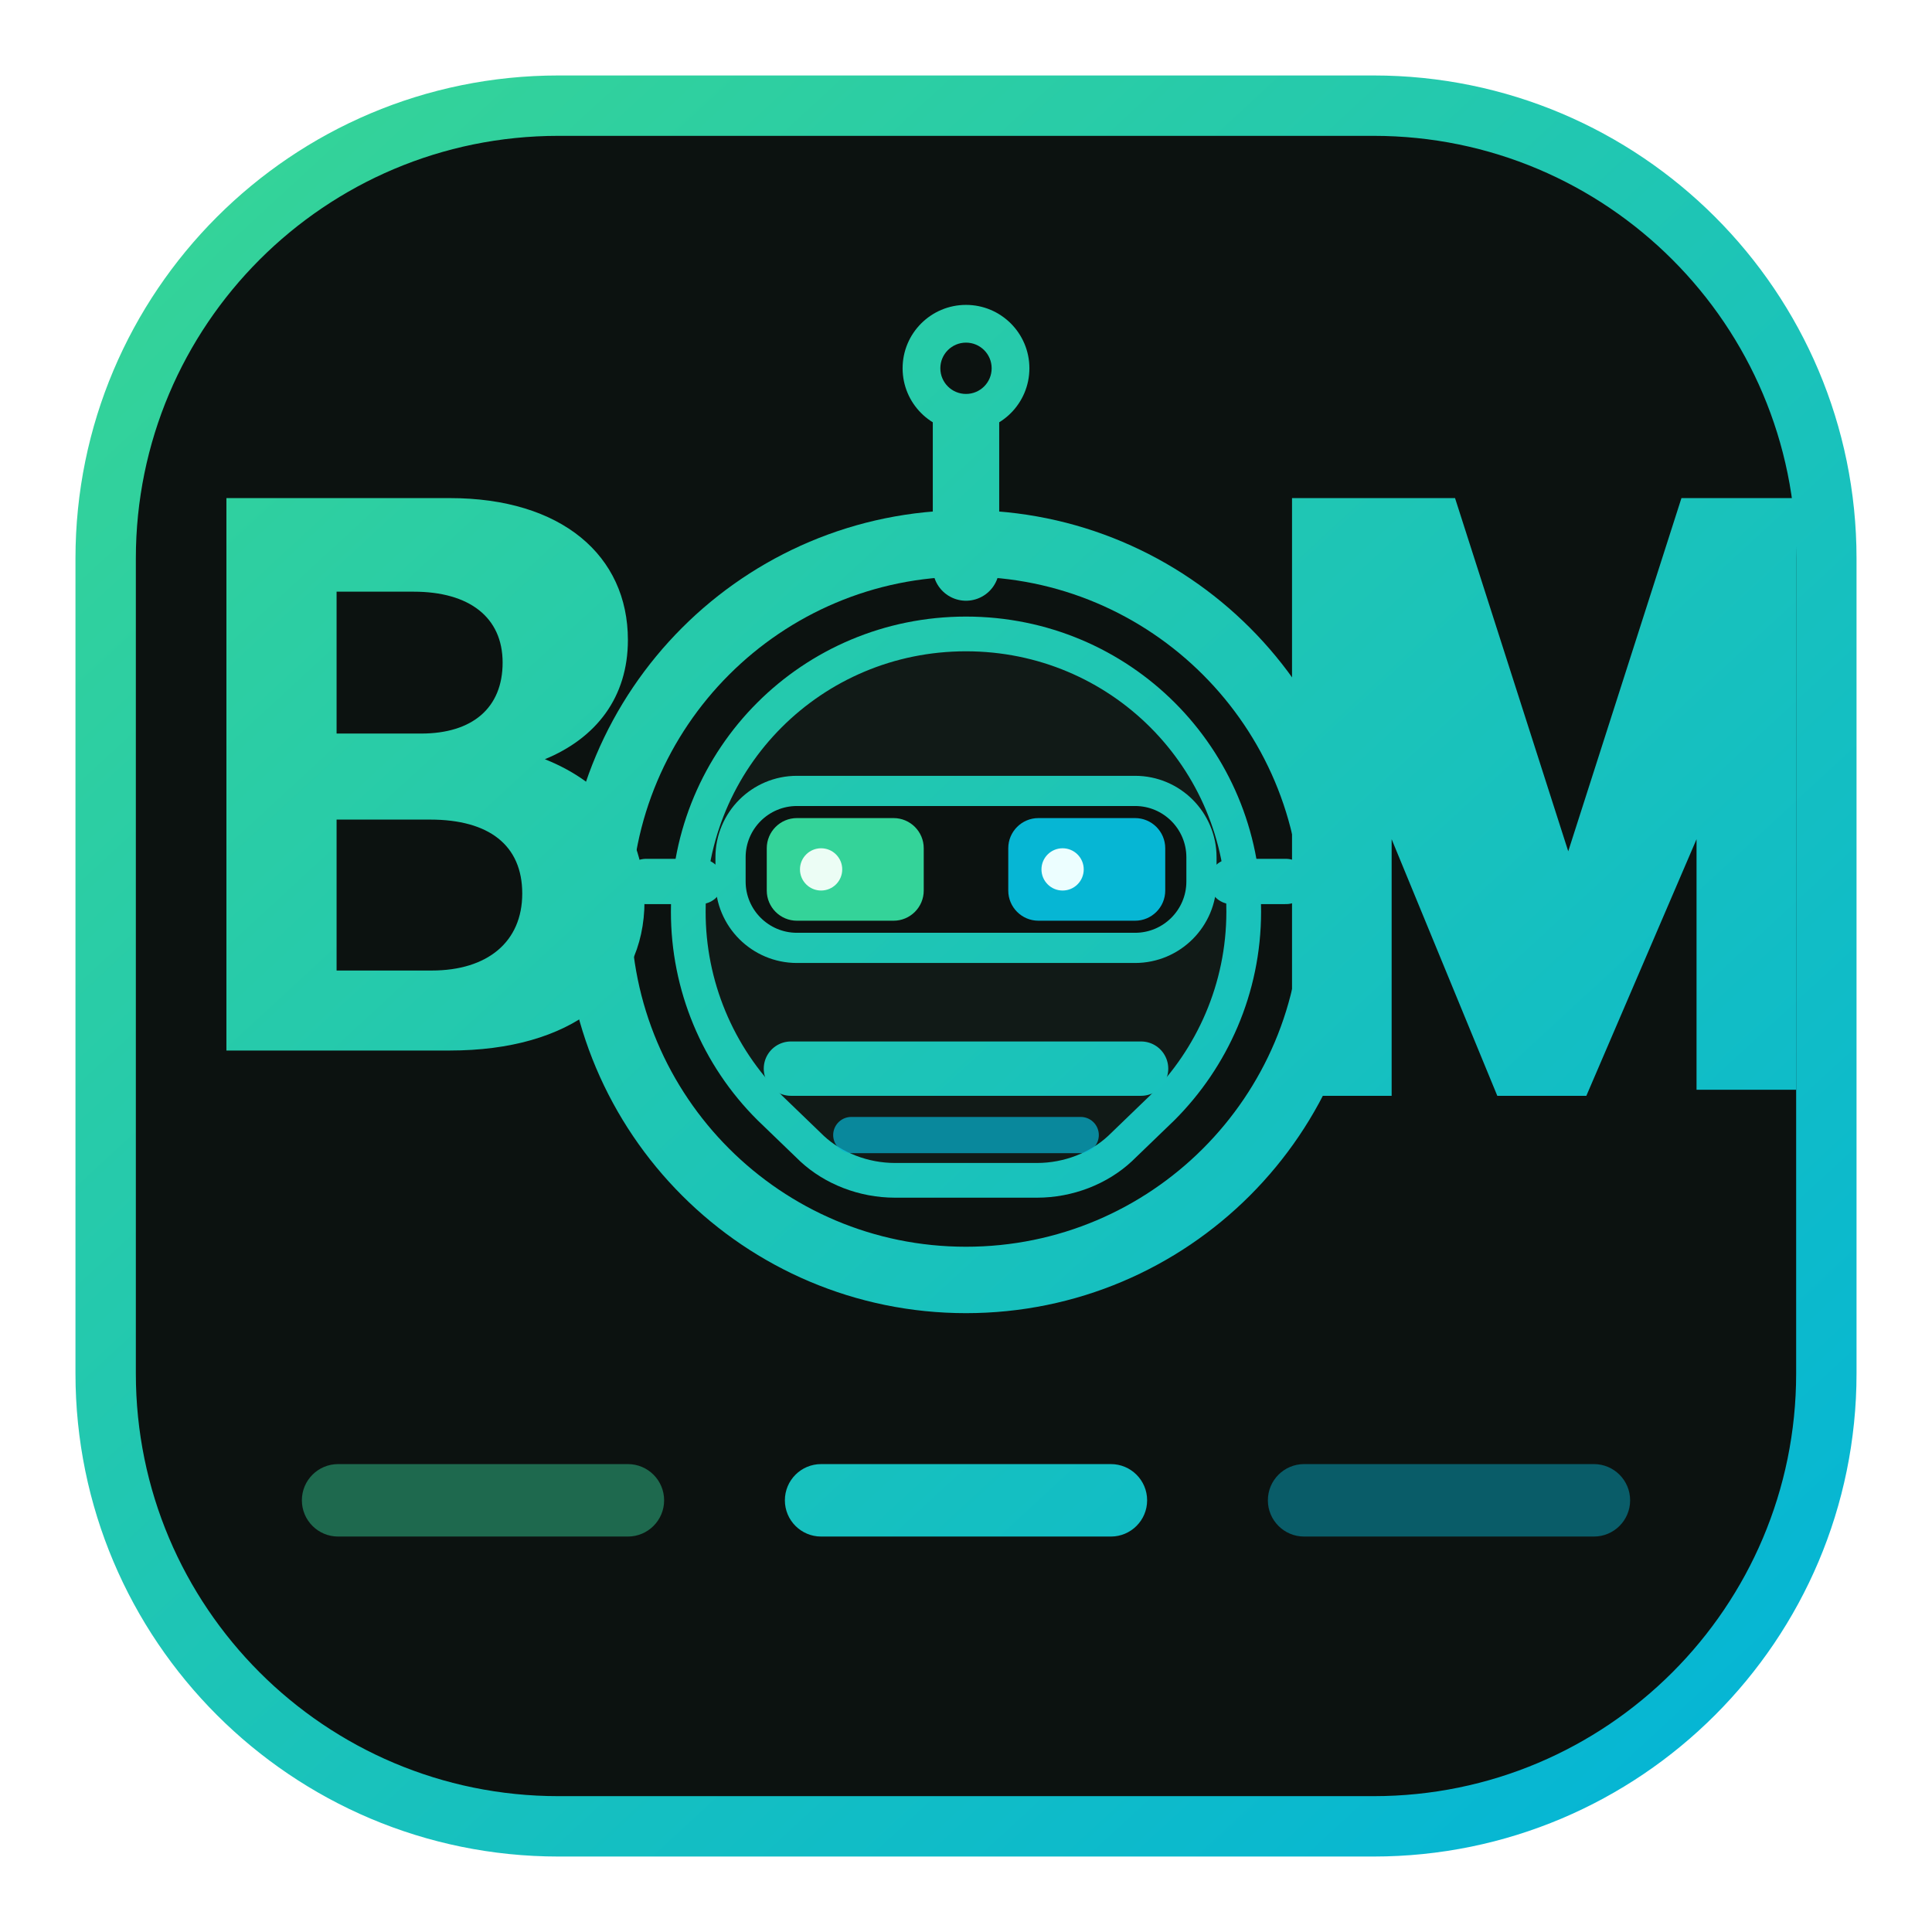
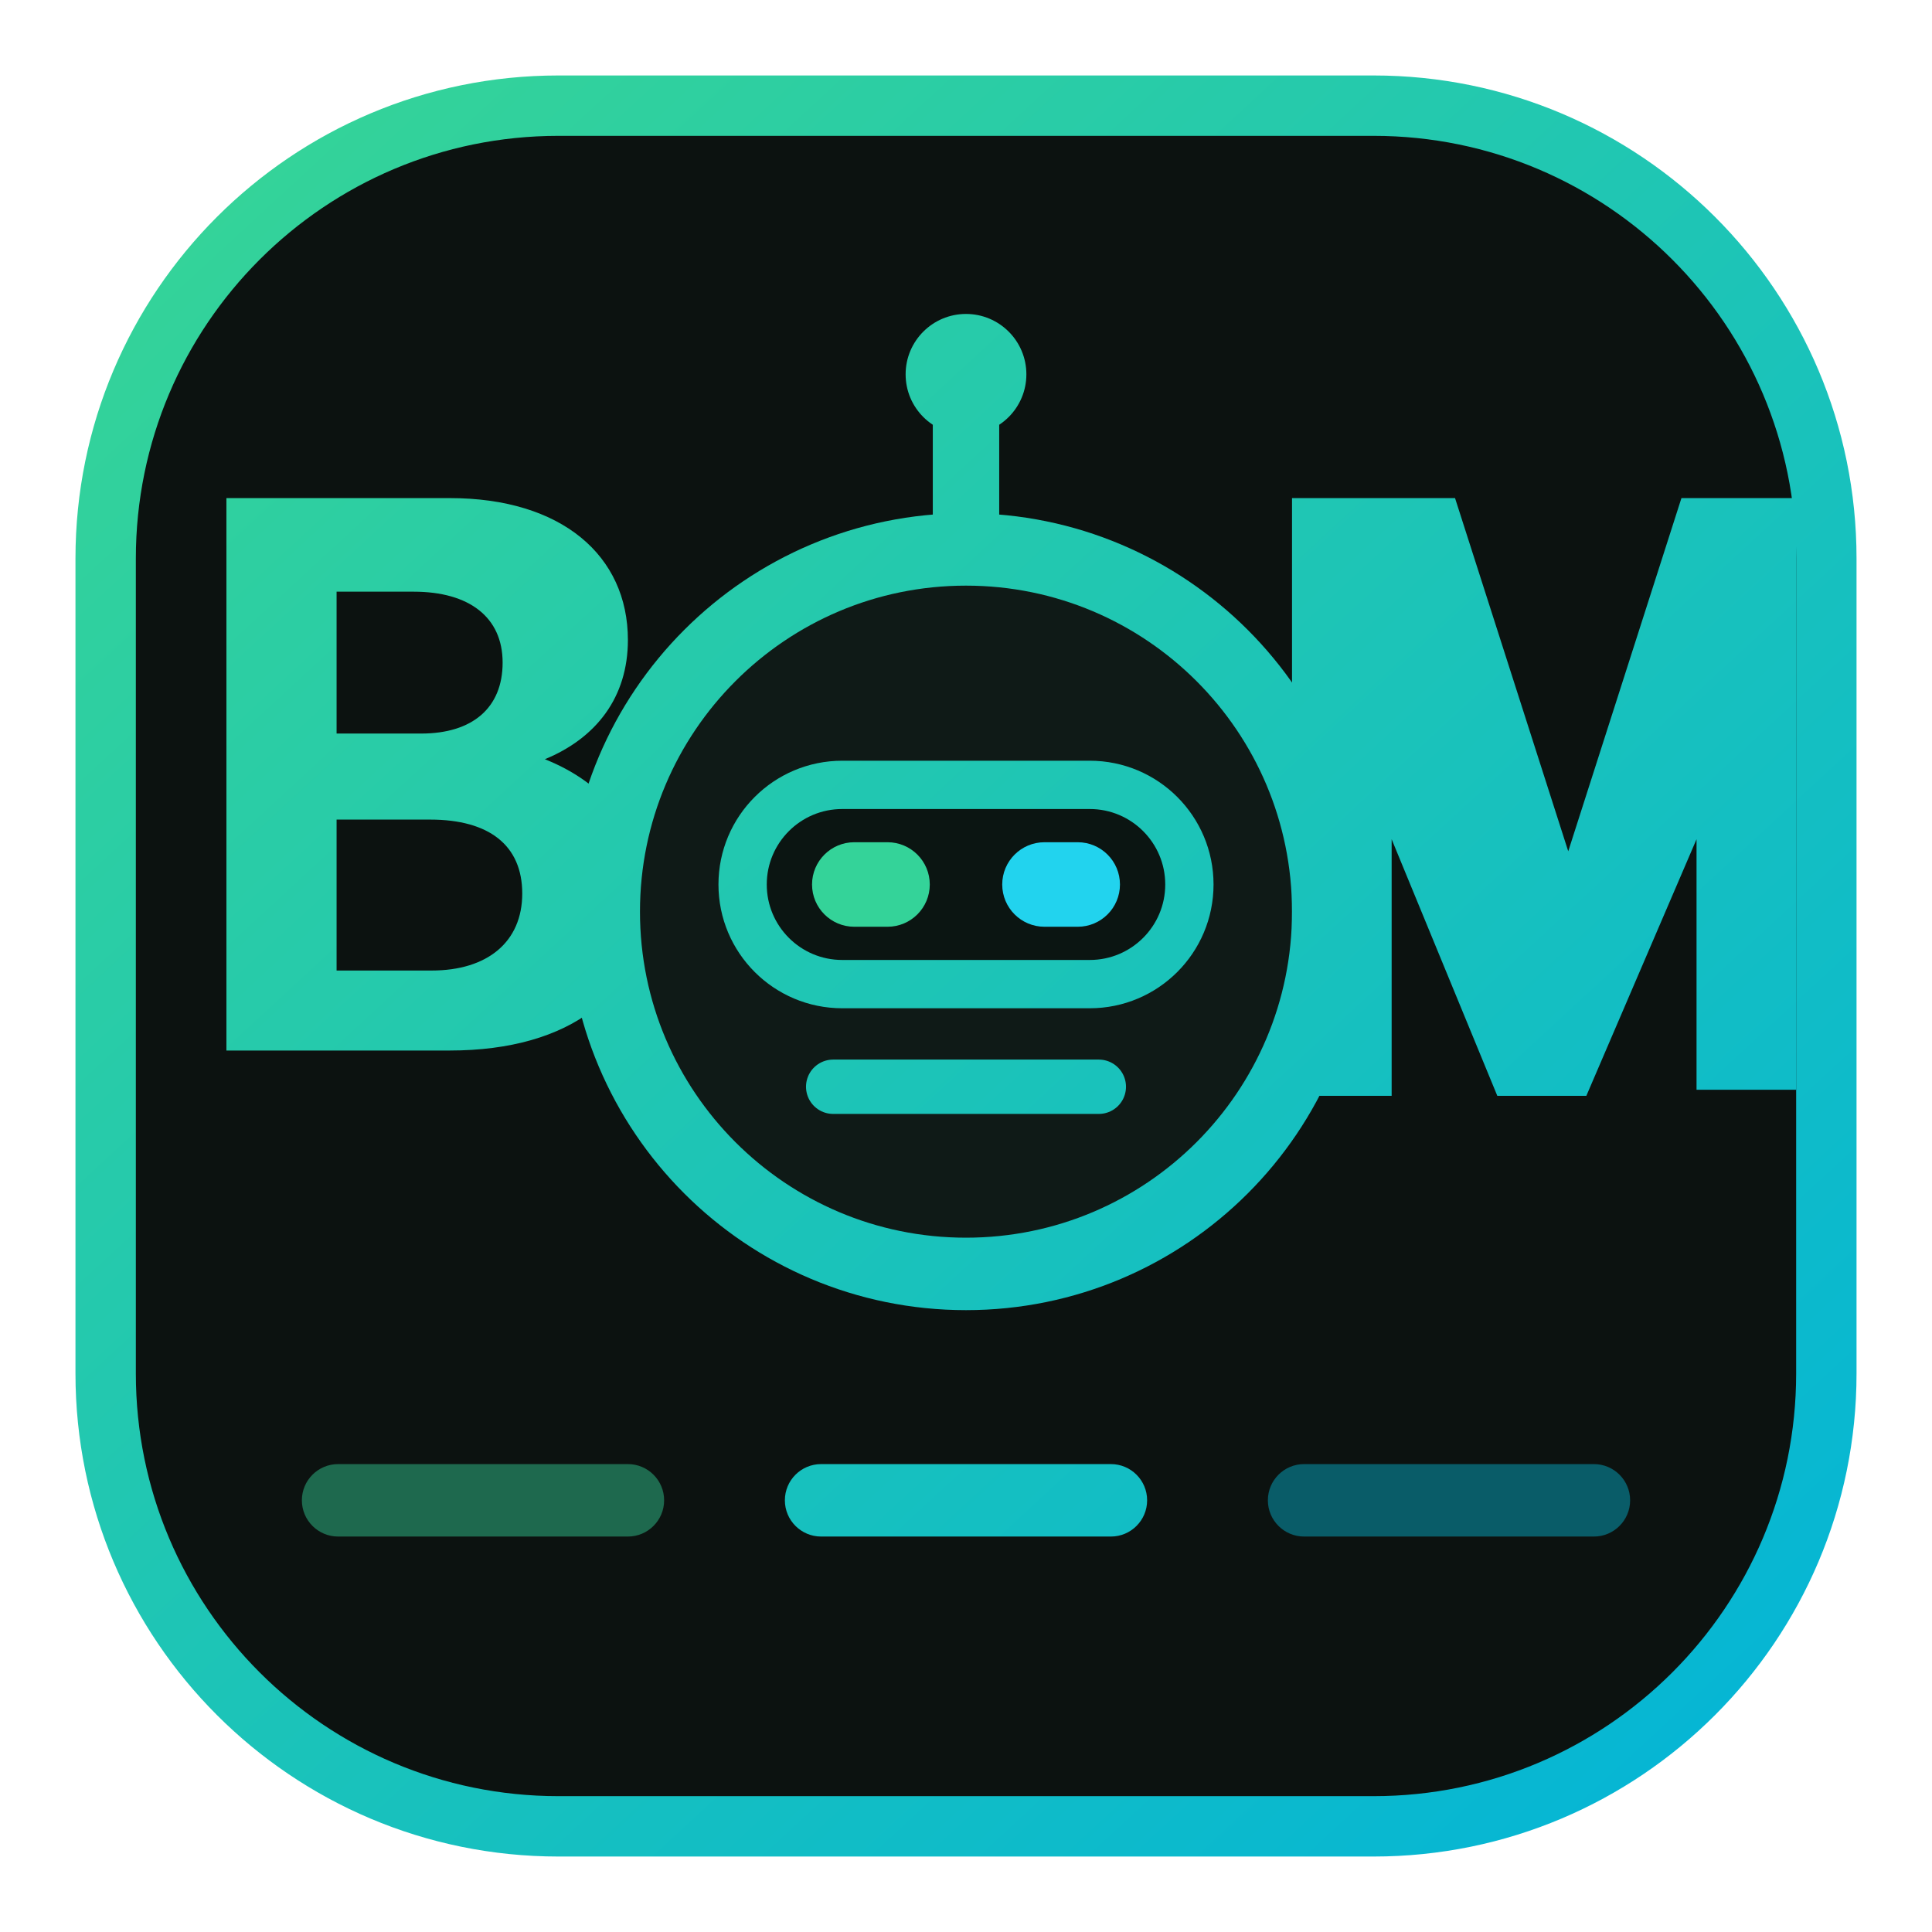
- <svg xmlns="http://www.w3.org/2000/svg" viewBox="0 0 64 64" role="img" aria-label="agent-bom mark — BOM with detailed agent in the O">
+ <svg xmlns="http://www.w3.org/2000/svg" viewBox="0 0 64 64" role="img" aria-label="agent-bom mark — BOM with an agent HUD in the O">
  <defs>
    <linearGradient id="abm" x1="8" y1="6" x2="56" y2="58" gradientUnits="userSpaceOnUse">
      <stop offset="0%" stop-color="#34d399" />
      <stop offset="100%" stop-color="#06b6d4" />
    </linearGradient>
  </defs>
  <rect x="3.5" y="3.5" width="57" height="57" rx="15" fill="#0c1210" stroke="url(#abm)" stroke-width="2" />
  <path fill="url(#abm)" d="M7.5 16.5h7.4c3.7 0 5.9 1.9 5.9 4.7 0 1.9-1.05 3.25-2.75 3.95 2 .8 3.3 2.35 3.3 4.7 0 3.05-2.45 4.95-6.45 4.95H7.5V16.5zm3.65 3.1v4.7h2.8c1.7 0 2.7-.85 2.7-2.35s-1.1-2.35-2.95-2.35H11.15zm0 7.55v5h3.15c1.85 0 3-.95 3-2.55s-1.1-2.45-3.05-2.45H11.15z" />
-   <circle cx="32" cy="30.2" r="12.2" fill="none" stroke="url(#abm)" stroke-width="2.2" />
-   <path fill="#111a17" stroke="url(#abm)" stroke-width="1.15" d="M22.8 30.2c0-5.1 4.1-9.2 9.2-9.2s9.2 4.1 9.2 9.2c0 2.55-1.05 4.85-2.7 6.5l-1.4 1.35c-.7.65-1.7 1.05-2.75 1.05h-4.7c-1.05 0-2.05-.4-2.75-1.05l-1.4-1.35a9.15 9.15 0 0 1-2.7-6.5z" />
-   <rect x="24.2" y="26.2" width="15.6" height="5.2" rx="2.2" fill="#0c1210" stroke="url(#abm)" stroke-width="1" />
-   <rect x="25.4" y="27.1" width="5.2" height="3.4" rx="1" fill="#34d399" />
-   <rect x="33.4" y="27.1" width="5.2" height="3.4" rx="1" fill="#06b6d4" />
-   <circle cx="27.2" cy="28.8" r="0.7" fill="#ecfdf5" />
-   <circle cx="35.2" cy="28.8" r="0.7" fill="#ecfeff" />
-   <path d="M26.2 35.4h11.6" fill="none" stroke="url(#abm)" stroke-width="1.8" stroke-linecap="round" />
-   <path d="M28.2 37.6h7.6" fill="none" stroke="#06b6d4" stroke-width="1.2" stroke-linecap="round" opacity="0.7" />
-   <path d="M21.4 29.2h1.8M40.8 29.2h1.8" stroke="url(#abm)" stroke-width="1.5" stroke-linecap="round" />
-   <path d="M32 18.8V13.8" stroke="url(#abm)" stroke-width="2.2" stroke-linecap="round" />
-   <circle cx="32" cy="12.2" r="2.1" fill="url(#abm)" />
-   <circle cx="32" cy="12.2" r="0.85" fill="#0c1210" />
+   <circle cx="32" cy="30.2" r="12" fill="#0f1a17" stroke="url(#abm)" stroke-width="2.4" />
+   <path d="M32 18.2V14" stroke="url(#abm)" stroke-width="2.2" stroke-linecap="round" />
+   <circle cx="32" cy="12.4" r="2" fill="url(#abm)" />
+   <rect x="24.6" y="26" width="14.8" height="6.6" rx="3.3" fill="#0b1512" stroke="url(#abm)" stroke-width="1.6" />
+   <rect x="26.9" y="27.9" width="3.9" height="2.8" rx="1.4" fill="#34d399" />
+   <rect x="33.2" y="27.9" width="3.9" height="2.8" rx="1.4" fill="#22d3ee" />
+   <path d="M27.6 36h8.8" stroke="url(#abm)" stroke-width="1.8" stroke-linecap="round" />
  <path fill="url(#abm)" d="M44.5 16.5h3.7l3.75 11.7 3.75-11.7H59.5v19.6h-3.3V27.8l-3.65 8.5h-2.95l-3.5-8.5v8.5h-3.3V16.5h1.7z" />
  <rect x="10" y="48.5" width="12" height="2.4" rx="1.2" fill="#34d399" fill-opacity="0.45" />
  <rect x="26" y="48.5" width="12" height="2.4" rx="1.2" fill="url(#abm)" />
  <rect x="42" y="48.5" width="12" height="2.4" rx="1.2" fill="#06b6d4" fill-opacity="0.45" />
</svg>
